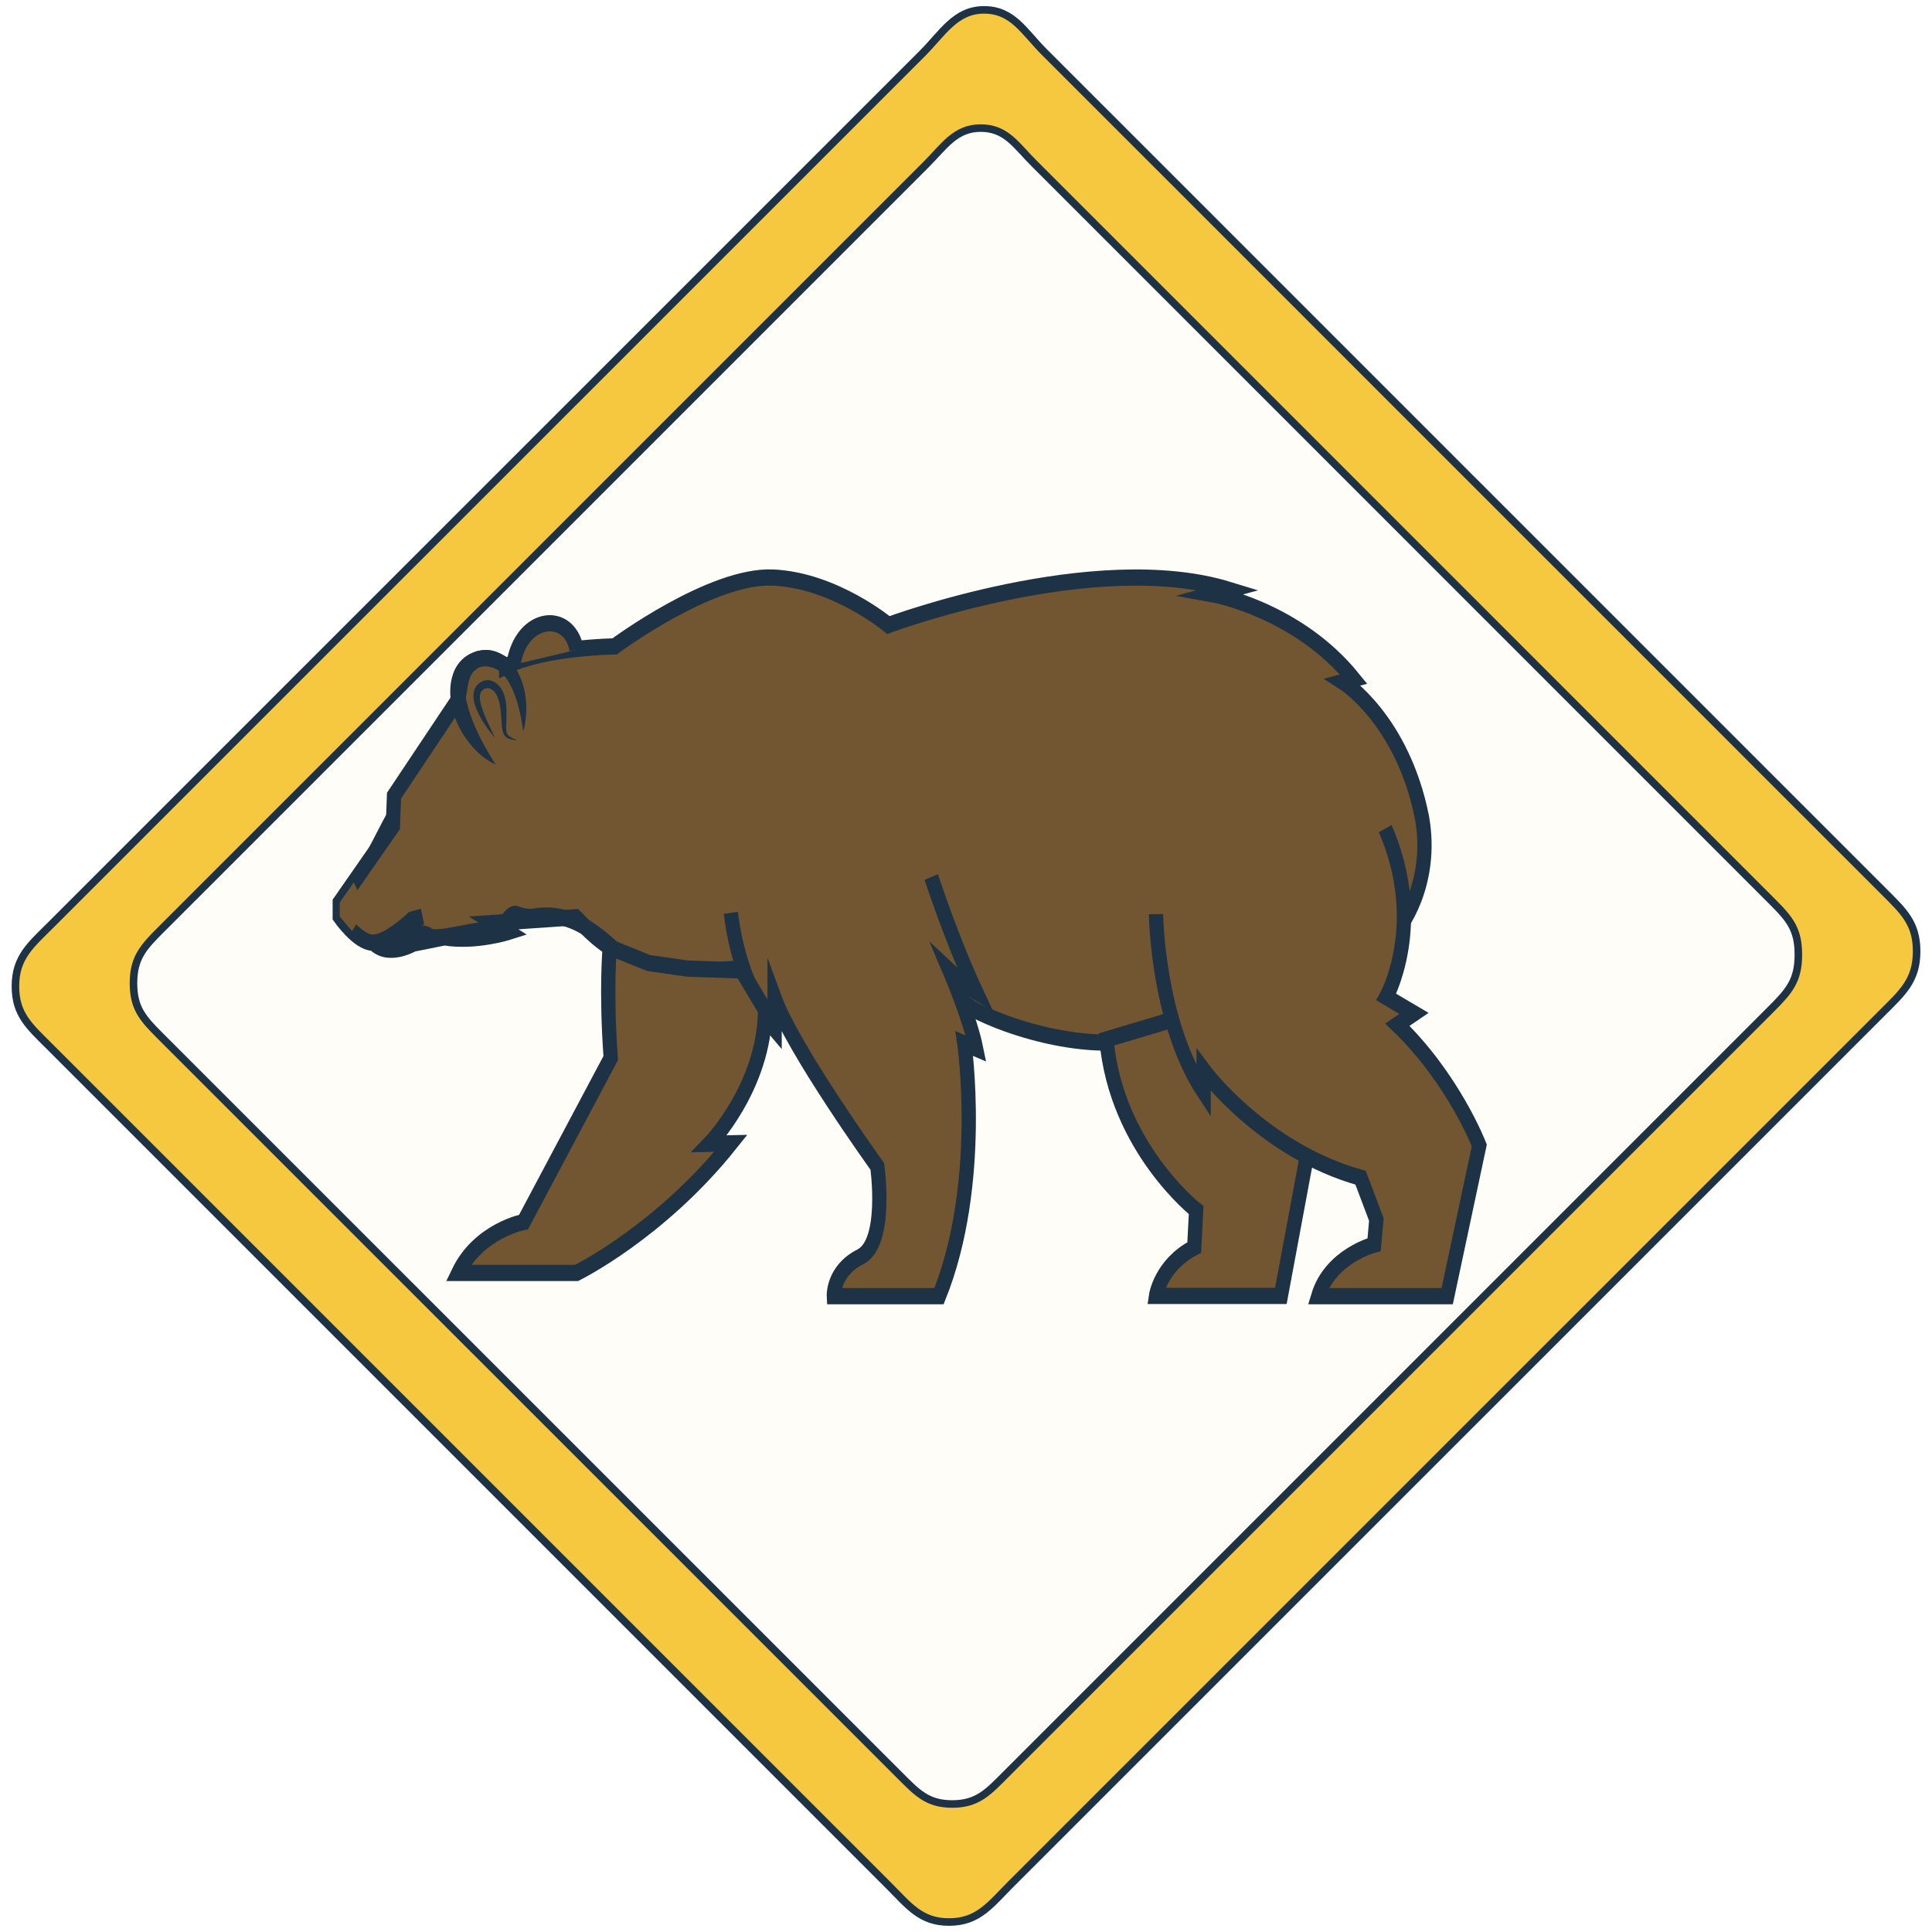
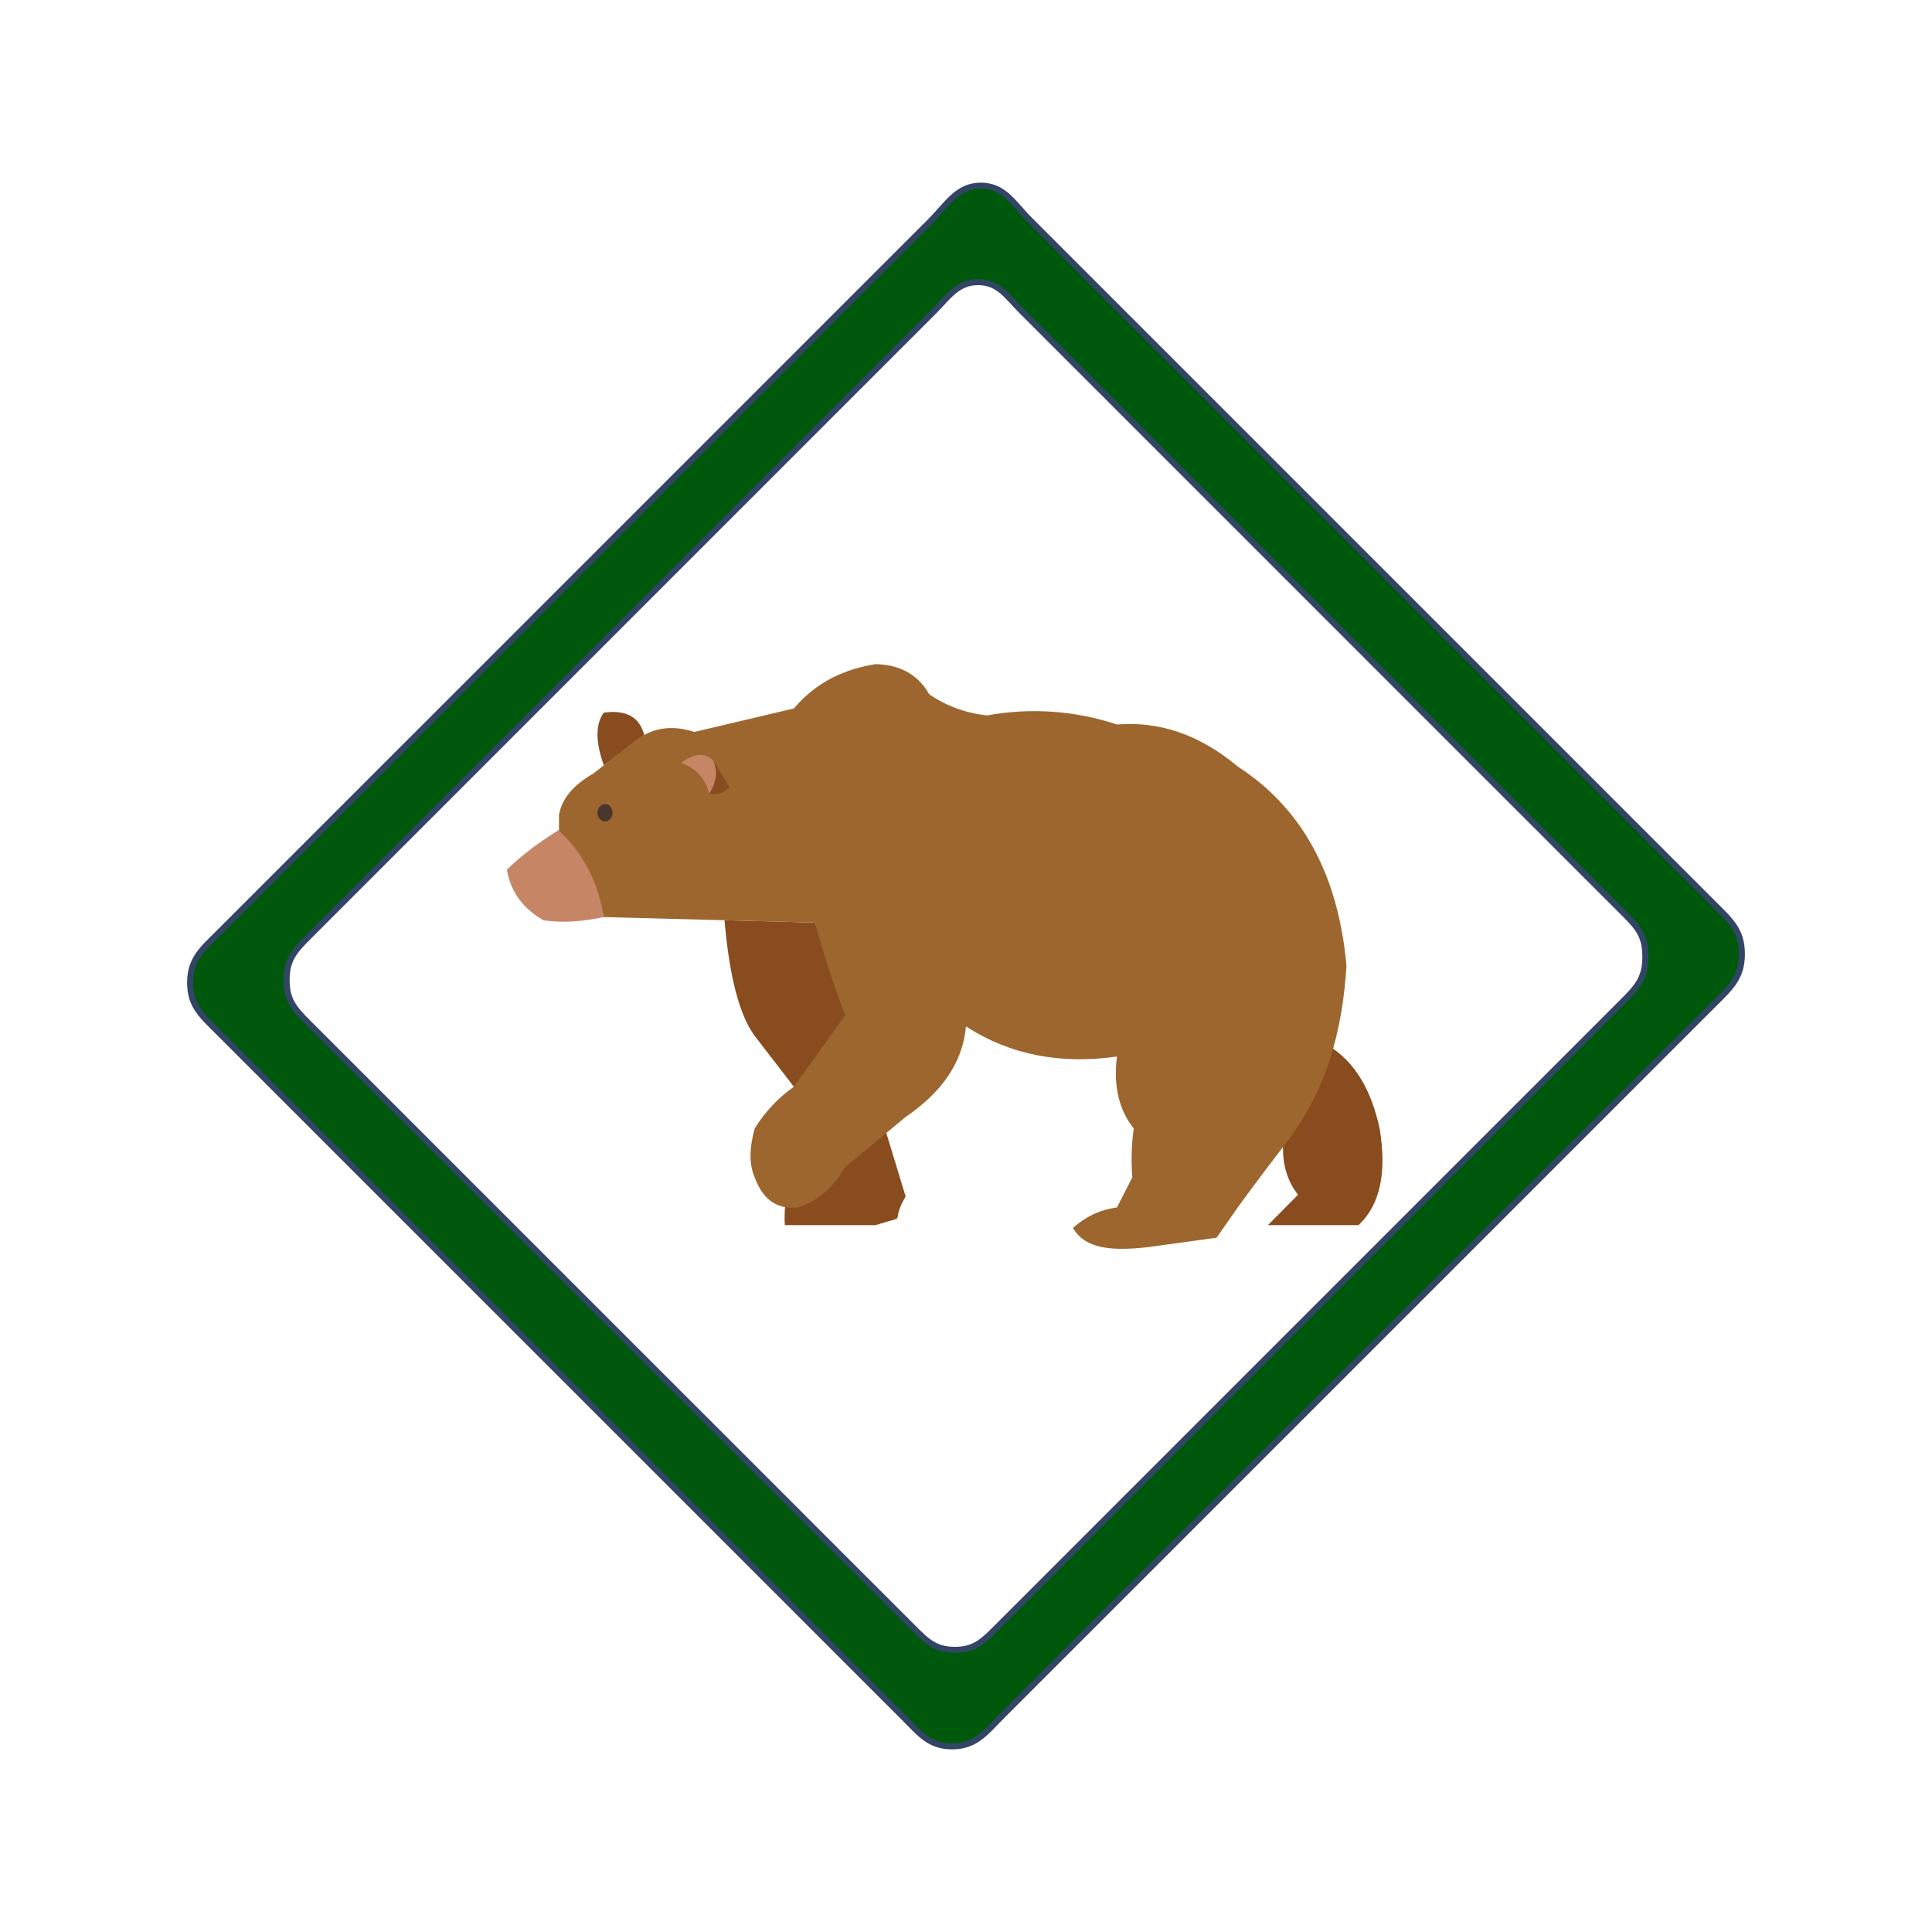
- <svg xmlns="http://www.w3.org/2000/svg" version="1.1" x="0px" y="0px" viewBox="0 0 64 64" xml:space="preserve" id="svg35" width="64" height="64">
-   <defs id="defs35">
- 	
- 
- 	
- 	
- 
- 		
- 		
- 		
- 		
- 		
- 		
- 		
- 		
- 		
- 		
- 		
- 		
- 		
- 		
- 		
- 		
- 		
- 		
- 		
- 		
- 	</defs>
-   <g id="layer1" style="display:inline" transform="translate(-0.1951736,-0.04920669)">
-     <g id="g56">
-       <path d="M 32.682,4.293 C 31.843,4.293 31.476,4.897 30.873,5.5 l -1.807,1.807 -1.809,1.809 -1.809,1.807 -7.23,7.23 -7.23,7.23 -1.807,1.809 -1.809,1.807 -1.807,1.809 c -0.603,0.603 -0.947,0.956 -0.947,1.809 1.52e-5,0.825 0.306,1.165 0.889,1.748 l 1.748,1.75 1.75,1.748 1.748,1.75 6.998,6.996 6.996,6.996 1.75,1.748 1.748,1.75 1.75,1.748 c 0.583,0.583 0.924,0.957 1.748,0.957 0.852,-1.5e-5 1.206,-0.413 1.809,-1.016 l 1.807,-1.807 1.809,-1.809 1.807,-1.807 7.23,-7.23 7.23,-7.23 1.807,-1.807 1.809,-1.809 1.807,-1.807 c 0.603,-0.603 0.91,-0.957 0.91,-1.809 1.5e-5,-0.825 -0.269,-1.165 -0.852,-1.748 l -1.748,-1.75 -1.75,-1.75 -1.748,-1.748 -6.996,-6.996 -6.996,-6.998 -1.75,-1.748 -1.748,-1.75 -1.75,-1.748 C 33.847,4.858 33.52,4.293 32.682,4.293 Z" style="fill:#fffdf8;fill-opacity:1;stroke:none;stroke-width:0.25" id="path56" />
-       <path d="M 32.794,0.376 C 31.84,0.376 31.421,1.149 30.734,1.835 l -2.059,2.059 -2.059,2.059 -2.059,2.059 -8.238,8.237 -8.238,8.237 -2.059,2.059 -2.059,2.059 c 0,0 -1.373,1.373 -2.059,2.059 -0.686,0.686 -1.198,1.089 -1.198,2.059 -1.458e-5,0.937 0.463,1.325 1.125,1.987 0.662,0.662 1.987,1.987 1.987,1.987 l 1.987,1.987 1.987,1.987 7.947,7.947 7.947,7.947 1.987,1.987 1.987,1.987 c 0,0 1.325,1.325 1.987,1.987 0.662,0.662 1.05,1.194 1.987,1.194 0.971,1.5e-5 1.373,-0.58 2.059,-1.267 0.686,-0.686 2.059,-2.059 2.059,-2.059 l 2.059,-2.059 2.059,-2.059 8.238,-8.237 8.238,-8.237 2.059,-2.059 2.059,-2.059 c 0,0 1.373,-1.373 2.059,-2.059 0.686,-0.686 1.163,-1.089 1.163,-2.059 1.5e-5,-0.937 -0.428,-1.325 -1.09,-1.987 -0.662,-0.662 -1.987,-1.987 -1.987,-1.987 L 58.622,25.605 56.636,23.618 48.688,15.671 40.741,7.723 38.754,5.736 36.767,3.75 34.78,1.763 C 34.118,1.1 33.747,0.376 32.794,0.376 Z M 32.681,4.292 c 0.838,1.53e-5 1.166,0.565 1.749,1.149 l 1.749,1.749 1.749,1.749 1.749,1.749 6.996,6.997 6.996,6.997 1.749,1.749 1.749,1.749 c 0,0 1.166,1.166 1.749,1.749 0.583,0.583 0.852,0.925 0.852,1.749 -1.6e-5,0.852 -0.308,1.205 -0.911,1.808 -0.603,0.603 -1.808,1.808 -1.808,1.808 l -1.808,1.808 -1.808,1.808 -7.23,7.23 -7.23,7.23 -1.808,1.808 -1.808,1.808 c 0,0 -1.205,1.205 -1.808,1.808 -0.603,0.603 -0.955,1.015 -1.808,1.015 -0.825,1.5e-5 -1.166,-0.374 -1.749,-0.957 -0.583,-0.583 -1.749,-1.749 -1.749,-1.749 l -1.749,-1.749 -1.749,-1.749 -6.997,-6.996 -6.997,-6.996 -1.749,-1.749 -1.749,-1.749 c 0,0 -1.166,-1.166 -1.749,-1.749 -0.583,-0.583 -0.887,-0.924 -0.887,-1.749 -1.58e-5,-0.852 0.343,-1.205 0.946,-1.808 0.603,-0.603 1.808,-1.808 1.808,-1.808 l 1.808,-1.808 1.808,-1.808 7.231,-7.231 7.231,-7.231 1.808,-1.808 1.808,-1.808 1.808,-1.808 c 0.603,-0.603 0.969,-1.207 1.808,-1.207 z" style="fill:#f6c840;fill-opacity:1;stroke:#1d3244;stroke-width:0.25;stroke-opacity:1" id="path55" />
-     </g>
+ <svg xmlns="http://www.w3.org/2000/svg" xml:space="preserve" fill-rule="evenodd" clip-rule="evenodd" viewBox="0 0 64 64">
+   <g id="brown">
+     <path fill="#884c1e" d="M21.338 24.347c-.195-.791-.893-.8-1.338-.741-.312.441-.239 1.057 0 1.748l1.338-1.007Z" />
+     <path fill="#884c1e" d="M24 30.484c.156 1.808.478 3.122 1 3.831L26.298 36c-.056 2.235-.365 3.937-.298 4.585h3c1.18-.372.43.031 1-.951l-.64-2.102L27 30.563l-3-.079Z" />
+     <path fill="#884c1e" d="M42.499 38 44 34.636c.885.534 1.428 1.479 1.702 2.746.235 1.419.039 2.516-.702 3.203h-3l1-1.007c-.364-.46-.504-.995-.501-1.578Z" />
+     <path fill="#9d662e" d="m20 30.38 7 .183a30.453 30.453 0 0 0 1 3.066L26.298 36A4.723 4.723 0 0 0 25 37.382c-.181.66-.185 1.202 0 1.618.285.784.784 1.07 1.435 1 .728-.239 1.203-.732 1.565-1.337L30 37c1.208-.82 1.891-1.814 2-3 1.478.961 3.156 1.259 5 1-.123.979.069 1.769.556 2.382A7.367 7.367 0 0 0 37.51 39L37 40c-.486.059-.972.252-1.458.677.438.748 1.408.75 2.458.64L40.302 41 41 40a82.24 82.24 0 0 1 1.499-2c1.476-1.859 1.971-3.897 2.105-6-.273-3.069-1.5-5.248-3.604-6.609-1.333-1.115-2.667-1.496-4-1.391a8.68 8.68 0 0 0-4.295-.302A4.104 4.104 0 0 1 30.783 23c-.358-.629-.937-.981-1.783-1-1.008.167-1.938.569-2.702 1.469L23 24.247c-.667-.216-1.333-.196-2 .32l-1.338 1.053c-.696.397-1.059.861-1.145 1.38v.588c.752.93 1.22 1.861 1.483 2.792Z" />
+     <path fill="#c68564" d="M18.5 27.5c-.586.372-1.164.776-1.71 1.309.139.8.591 1.315 1.21 1.675.667.103 1.333.033 2-.104-.176-1.113-.644-2.088-1.5-2.88Z" />
+     <path fill="#c68564" d="M22.572 25.27c.391-.303.75-.369 1.058-.072.141.303.128.657-.141 1.096-.117-.497-.424-.838-.917-1.024Z" />
+     <path fill="#884c1e" d="m23.63 25.198.551.899c-.218.097-.225.251-.692.197.267-.37.29-.735.141-1.096Z" />
+     <ellipse cx="20.043" cy="26.923" fill="#49362f" rx="0.25" ry="0.287" />
  </g>
-   <g id="g35" transform="matrix(0.1182148,0,0,0.1341915,0.5759739,-1.979085)">
-     <path style="fill:#725631;fill-opacity:1;stroke:#1d3244;stroke-width:4;stroke-miterlimit:10" d="m 136.971,179.182 c 10.704,-4.654 30.386,-4.862 30.386,-4.862 0,0 26.992,-17.684 44.366,-16.999 17.374,0.685 32.348,11.725 32.348,11.725 0,0 57.624,-18.925 95.475,-8.687 l -4.576,1.086 c 0,0 23.657,3.723 39.479,20.942 l -2.947,0.698 c 0,0 16.662,9.316 22.105,33.507 3.374,16.87 -6.771,27.585 -6.771,27.585 0,0 -45.664,9.001 -63.016,23.127 -10.838,8.823 -38.858,4.167 -55.32,-3.124 -12.026,-5.326 -26.623,-34.702 -38.968,-22.668 -11.618,11.326 -37.353,20.025 -51.914,14.992 -7.566,-2.615 -16.994,-17.884 -32.699,-15.495 -1.547,0.235 -3.3,-0.006 -5.178,-0.625 -1.878,-0.619 -4.43,5.395 -6.476,4.121 -2.045,-1.274 -16.09,2.946 -18.138,1.215 -2.048,-1.731 -14.262,0.872 -16.939,0.279 -3.399,-0.753 -1.389,-15.488 0.007,-17.655 2.561,-3.974 5.463,-9.304 7.001,-11.628 1.21,-1.829 4.247,-9.653 5.278,-10.917 4.413,-5.406 9.202,-13.372 11.469,-15.658 3.111,-3.136 1.014,-8.621 5.285,-11.695 4.299,-3.094 9.743,0.735 9.743,0.735 z" id="path1" />
-     <g id="g2" style="fill:#725631;fill-opacity:1" transform="matrix(-1,0,0,1,500,0)">
-       <path style="fill:#1d3244;fill-opacity:1" d="m 358.239,195.261 c -0.759,-2.367 -0.993,-4.908 -0.763,-7.457 0.236,-2.547 1.022,-5.111 2.475,-7.42 0.19,-0.284 0.369,-0.574 0.572,-0.852 l 0.675,-0.798 c 0.422,-0.554 1.01,-0.986 1.541,-1.459 0.256,-0.247 0.597,-0.412 0.898,-0.612 0.319,-0.181 0.608,-0.403 0.955,-0.542 0.69,-0.278 1.362,-0.605 2.115,-0.713 1.468,-0.385 2.998,-0.223 4.433,0.046 0.687,0.227 1.378,0.413 2.05,0.714 0.668,0.31 1.331,0.684 1.926,1.172 1.21,0.943 2.192,2.242 2.752,3.651 0.578,1.406 0.815,2.872 0.84,4.282 0.046,2.833 -0.728,5.466 -1.878,7.814 -1.152,2.358 -2.742,4.427 -4.554,6.215 -1.847,1.755 -3.928,3.254 -6.28,4.18 2.912,-4.056 5.345,-7.974 6.993,-12.117 0.806,-2.051 1.455,-4.143 1.591,-6.156 0.131,-2.007 -0.384,-3.872 -1.784,-4.949 -0.335,-0.284 -0.736,-0.508 -1.159,-0.707 -0.428,-0.193 -0.915,-0.313 -1.366,-0.484 -0.928,-0.145 -1.863,-0.259 -2.746,0.006 -1.794,0.363 -3.394,1.676 -4.675,3.334 -1.307,1.663 -2.245,3.718 -2.98,5.89 -0.74,2.185 -1.194,4.51 -1.631,6.962 z" id="path2" />
-     </g>
-     <path style="fill:#725631;fill-opacity:1;stroke:#1d3244;stroke-width:4;stroke-miterlimit:10" d="m 305.186,271.337 c 2.637,26.59 25.13,42.144 25.13,42.144 l -0.543,9.23 c -9.463,4.343 -10.704,11.945 -10.704,11.945 h 34.981 l 7.289,-34.5 -11.015,-12.565 -11.977,-8.991 -14.588,-12.153 z" id="path9" />
-     <path style="fill:#725631;fill-opacity:1;stroke:#1d3244;stroke-width:4;stroke-miterlimit:10" d="m 156.703,175.159 c -1.833,-9.759 -15.66,-8.695 -17.705,3.687" id="path3" />
-     <path style="fill:none;fill-opacity:1;stroke:#1d3244;stroke-width:4;stroke-miterlimit:10" d="m 203.364,253.7 c -31.818,3.069 -40.428,-6.782 -46.943,-12.521 l -22.958,1.396 4.033,2.249 c 0,0 -9.152,2.559 -17.839,1.318 l -8.765,1.551 c 0,0 -7.446,3.801 -11.402,-0.62" id="path4" />
-     <path style="fill:#725631;fill-opacity:1;stroke:#1d3244;stroke-width:4;stroke-miterlimit:10" d="m 113.528,241.023 -2.87,0.698 c 0,0 -6.981,5.895 -11.169,5.74 -4.188,-0.155 -9.152,-6.438 -9.152,-6.438 v -3.49 l 14.892,-18.848 0.31,-7.523 18.02,-23.789" id="path5" />
-     <path style="fill:#725631;fill-opacity:1;stroke:#1d3244;stroke-width:4;stroke-miterlimit:10" d="m 256.089,231.25 c 0,0 5.585,15.202 12.565,28.388 0,0 -3.035,-1.551 -7.335,-5.119 0,0 5.628,11.634 7.335,19.08 l -3.296,-1.241 c 0,0 5.623,34.438 -7.097,62.36 h -29.474 c 0,0 -0.388,-6.205 7.407,-9.695 7.795,-3.49 4.77,-22.338 4.77,-22.338 0,0 -23.501,-28.776 -28.776,-41.496 v 7.601 c 0,0 -9.773,-10.083 -12.255,-28.698" id="path6" />
-     <path style="fill:#725631;fill-opacity:1;stroke:#1d3244;stroke-width:4;stroke-miterlimit:10" d="m 165.994,248.609 c 0,0 -1.119,10.564 0.277,27.317 l -24.426,40.488 c 0,0 -12.599,2.138 -18.286,12.565 h 33.143 c 0,0 23.413,-10.122 43.231,-31.995 l -5.972,0.116 c 0,0 15.377,-13.971 15.568,-33.026 l -6.623,-9.776 -15.007,-0.43 -11.021,-1.392 c -3.628,-1.289 -7.256,-2.577 -10.884,-3.866 z" id="path7" />
-     <path style="fill:#725631;fill-opacity:1;stroke:#1d3244;stroke-width:4;stroke-miterlimit:10" d="m 319.07,240.403 c 0,0 0.31,26.449 13.341,43.9 v -5.352 c 0,0 16.521,19.779 43.978,26.527 l 4.421,10.316 -0.62,6.205 c 0,0 -12.255,2.792 -15.668,12.72 h 36.143 l 8.997,-37.23 c 0,0 -7.213,-16.443 -22.959,-29.784 l 4.654,-2.792 -7.756,-4.033 c 0,0 11.324,-17.995 -0.31,-41.574" id="path8" />
-     <path style="fill:#725631;fill-opacity:1" d="m 94.25,232.58 c 0,0 4.36,6.211 -0.474,11.981 l -3.439,-3.538 v -3.49 z" id="path12" />
-     <g id="g13" style="fill:#725631;fill-opacity:1" transform="matrix(-1,0,0,1,500,0)">
-       <path style="fill:#1d3244;fill-opacity:1" d="m 359.945,197.511 c 0.675,-0.272 1.362,-0.534 1.965,-0.871 0.295,-0.174 0.568,-0.364 0.746,-0.593 0.168,-0.239 0.286,-0.479 0.319,-0.796 0.104,-0.605 0.06,-1.326 0.029,-2.037 -0.038,-0.715 -0.053,-1.445 -0.068,-2.177 -0.048,-1.452 0.072,-3.049 0.603,-4.568 0.524,-1.492 1.65,-3.07 3.477,-3.645 0.896,-0.264 1.902,-0.228 2.767,0.14 0.438,0.18 0.823,0.432 1.189,0.728 0.172,0.172 0.353,0.335 0.505,0.527 0.137,0.206 0.28,0.413 0.386,0.633 0.427,0.914 0.398,1.862 0.255,2.661 -0.05,0.421 -0.189,0.786 -0.291,1.175 -0.148,0.358 -0.275,0.731 -0.444,1.072 -1.306,2.751 -3.174,5.011 -5.196,7.113 1.347,-2.577 2.828,-5.093 3.747,-7.692 0.213,-0.647 0.388,-1.299 0.448,-1.91 0.074,-0.615 0.015,-1.188 -0.218,-1.58 -0.2,-0.391 -0.628,-0.716 -1.105,-0.91 -0.472,-0.191 -0.995,-0.188 -1.478,-0.039 -0.994,0.269 -1.817,1.237 -2.285,2.413 -0.514,1.187 -0.676,2.511 -0.809,3.939 l -0.181,2.156 c -0.084,0.728 -0.123,1.47 -0.393,2.266 -0.12,0.393 -0.392,0.792 -0.713,1.076 -0.334,0.284 -0.708,0.446 -1.074,0.556 -0.728,0.22 -1.454,0.292 -2.181,0.363 z" id="path13" />
-     </g>
+   <g id="blue">
+     <path fill="#00580d" fill-rule="nonzero" stroke="#324565" stroke-width="0.2px" d="M32.488 6.15c-.778 0-1.12.63-1.68 1.191l-1.681 1.68-10.085 10.085-6.724 6.723-5.042 5.042c-.56.56-.978.888-.978 1.681 0 .764.378 1.081.919 1.621l4.864 4.865 6.487 6.486 8.108 8.108 1.621 1.622 1.622 1.621c.54.541.857.975 1.621.975.793 0 1.121-.474 1.681-1.034l1.681-1.681 1.681-1.68 18.489-18.489 1.681-1.68c.56-.56.949-.889.949-1.681 0-.764-.349-1.081-.89-1.622l-1.622-1.621-1.621-1.622-14.594-14.594-1.622-1.621-3.243-3.244c-.541-.54-.843-1.131-1.622-1.131Zm-.092 3.196c.685 0 .952.461 1.428.937l1.427 1.428 1.428 1.427 1.427 1.428 5.71 5.71 5.71 5.711 1.428 1.427 1.427 1.428 1.428 1.427c.476.476.695.755.695 1.428 0 .695-.251.983-.743 1.475l-2.95 2.951-1.476 1.475L37.533 49.4l-2.95 2.951-1.476 1.475c-.491.492-.779.828-1.475.828-.673 0-.952-.305-1.427-.78l-2.856-2.855-1.427-1.428-5.711-5.71-5.71-5.71-4.283-4.282c-.476-.476-.724-.755-.724-1.428 0-.695.28-.983.772-1.475l20.655-20.655c.492-.492.791-.985 1.475-.985Z" />
  </g>
</svg>
